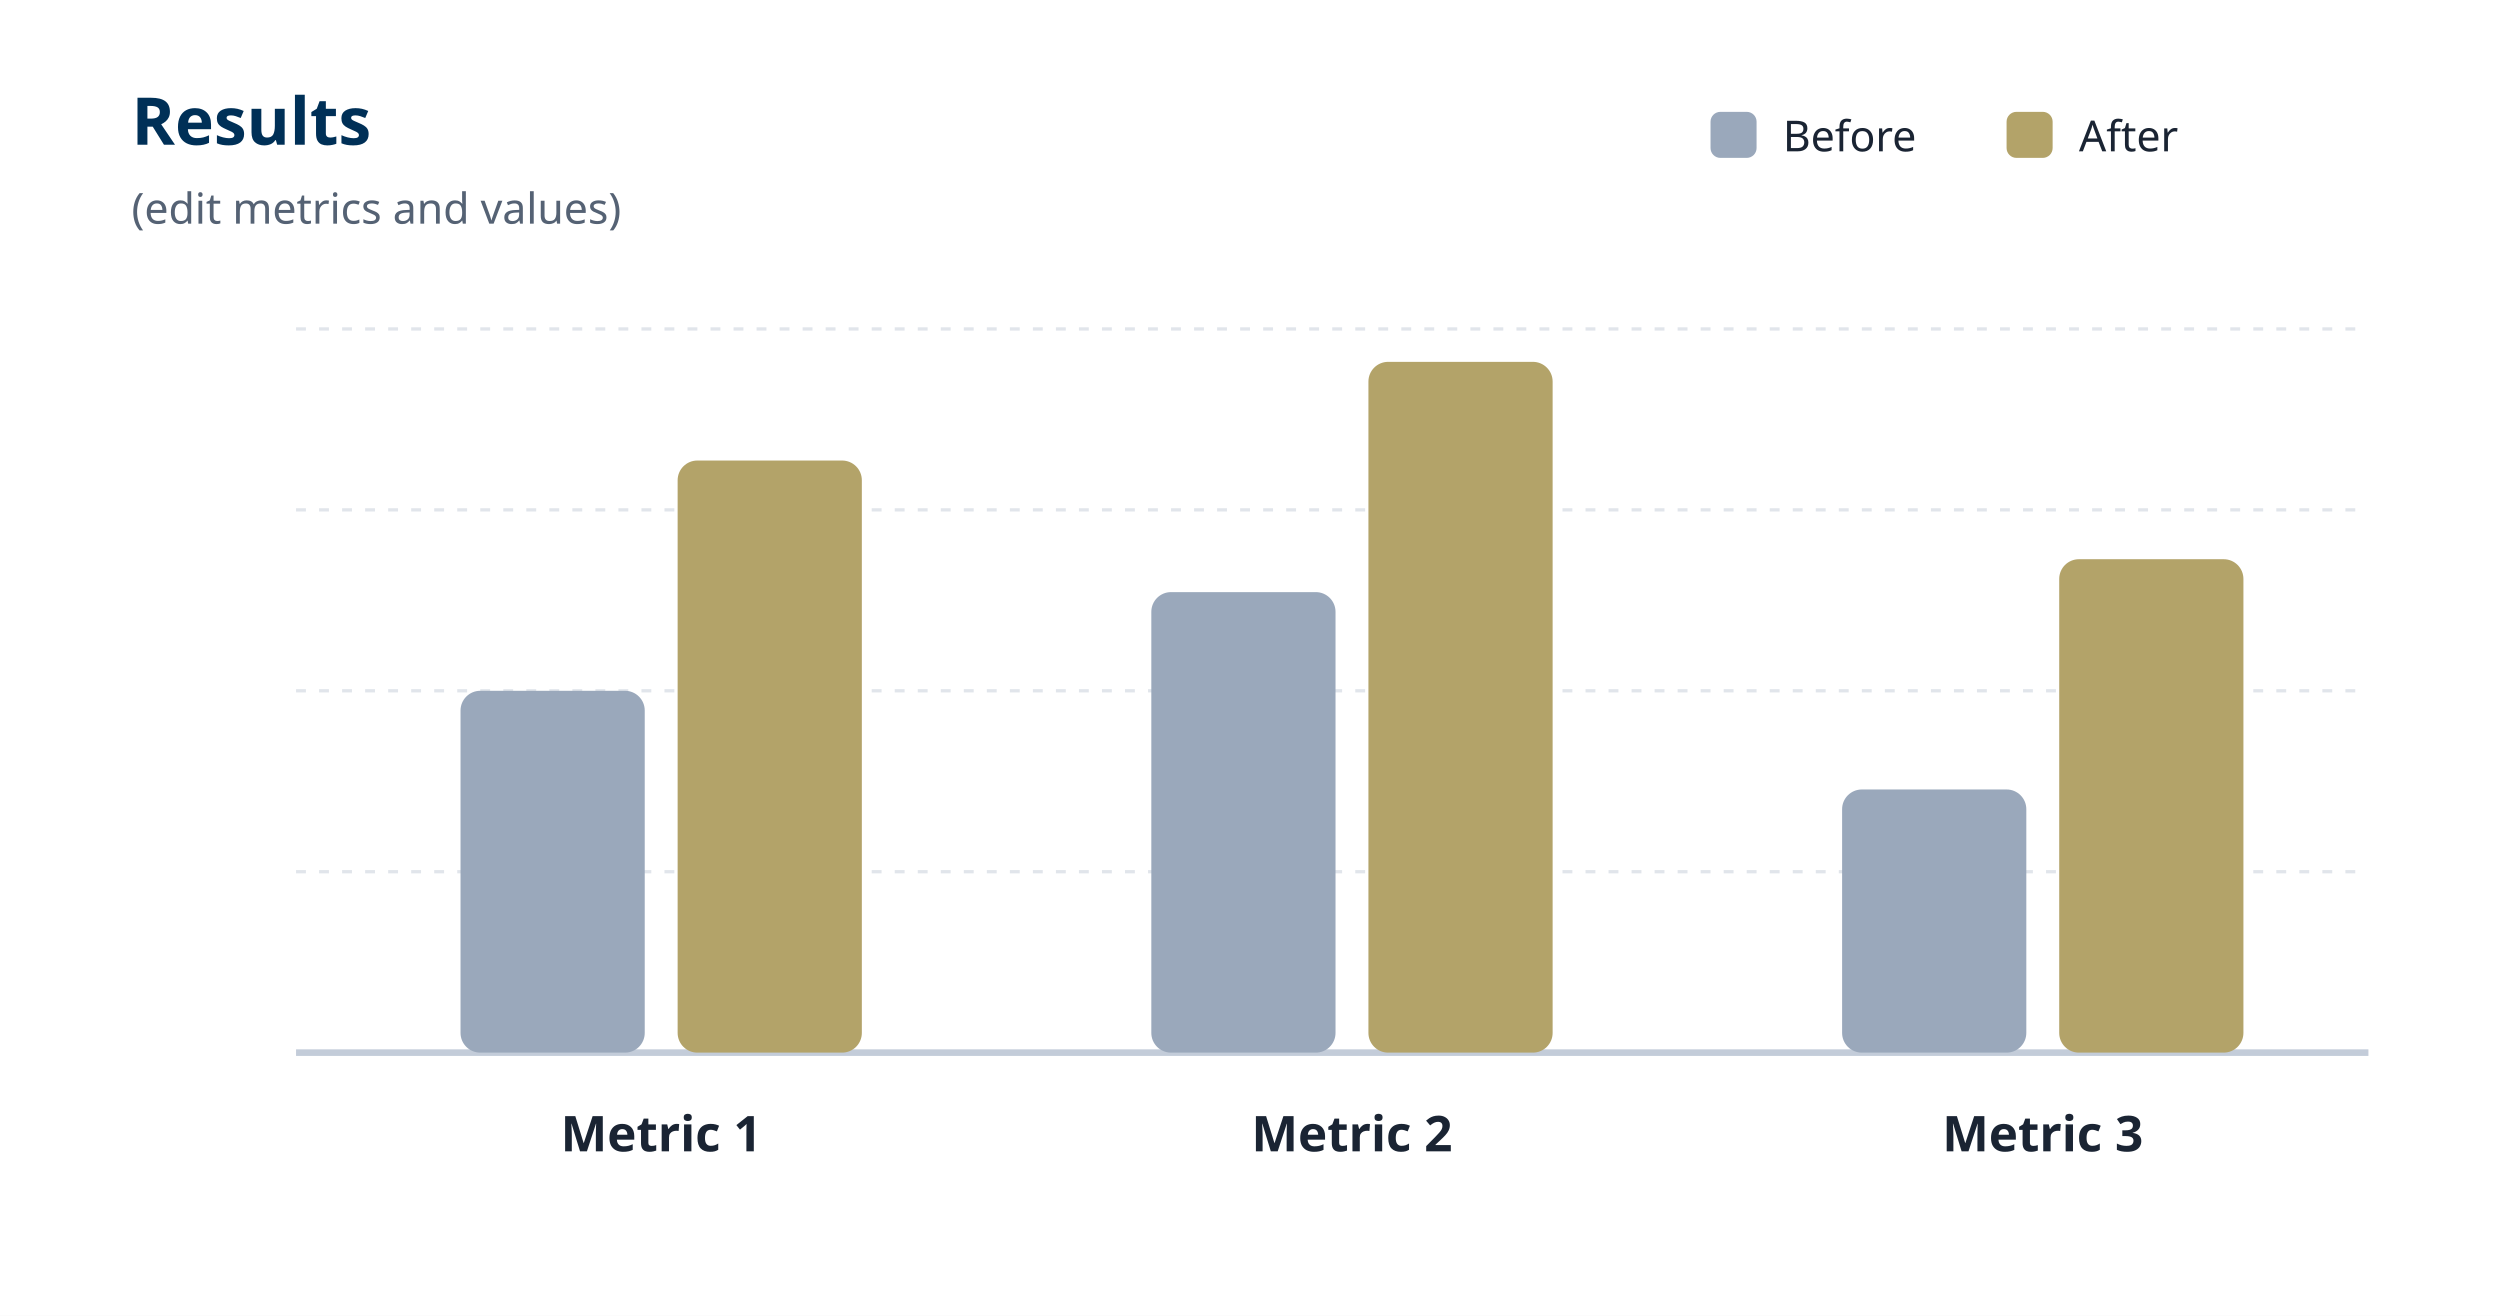
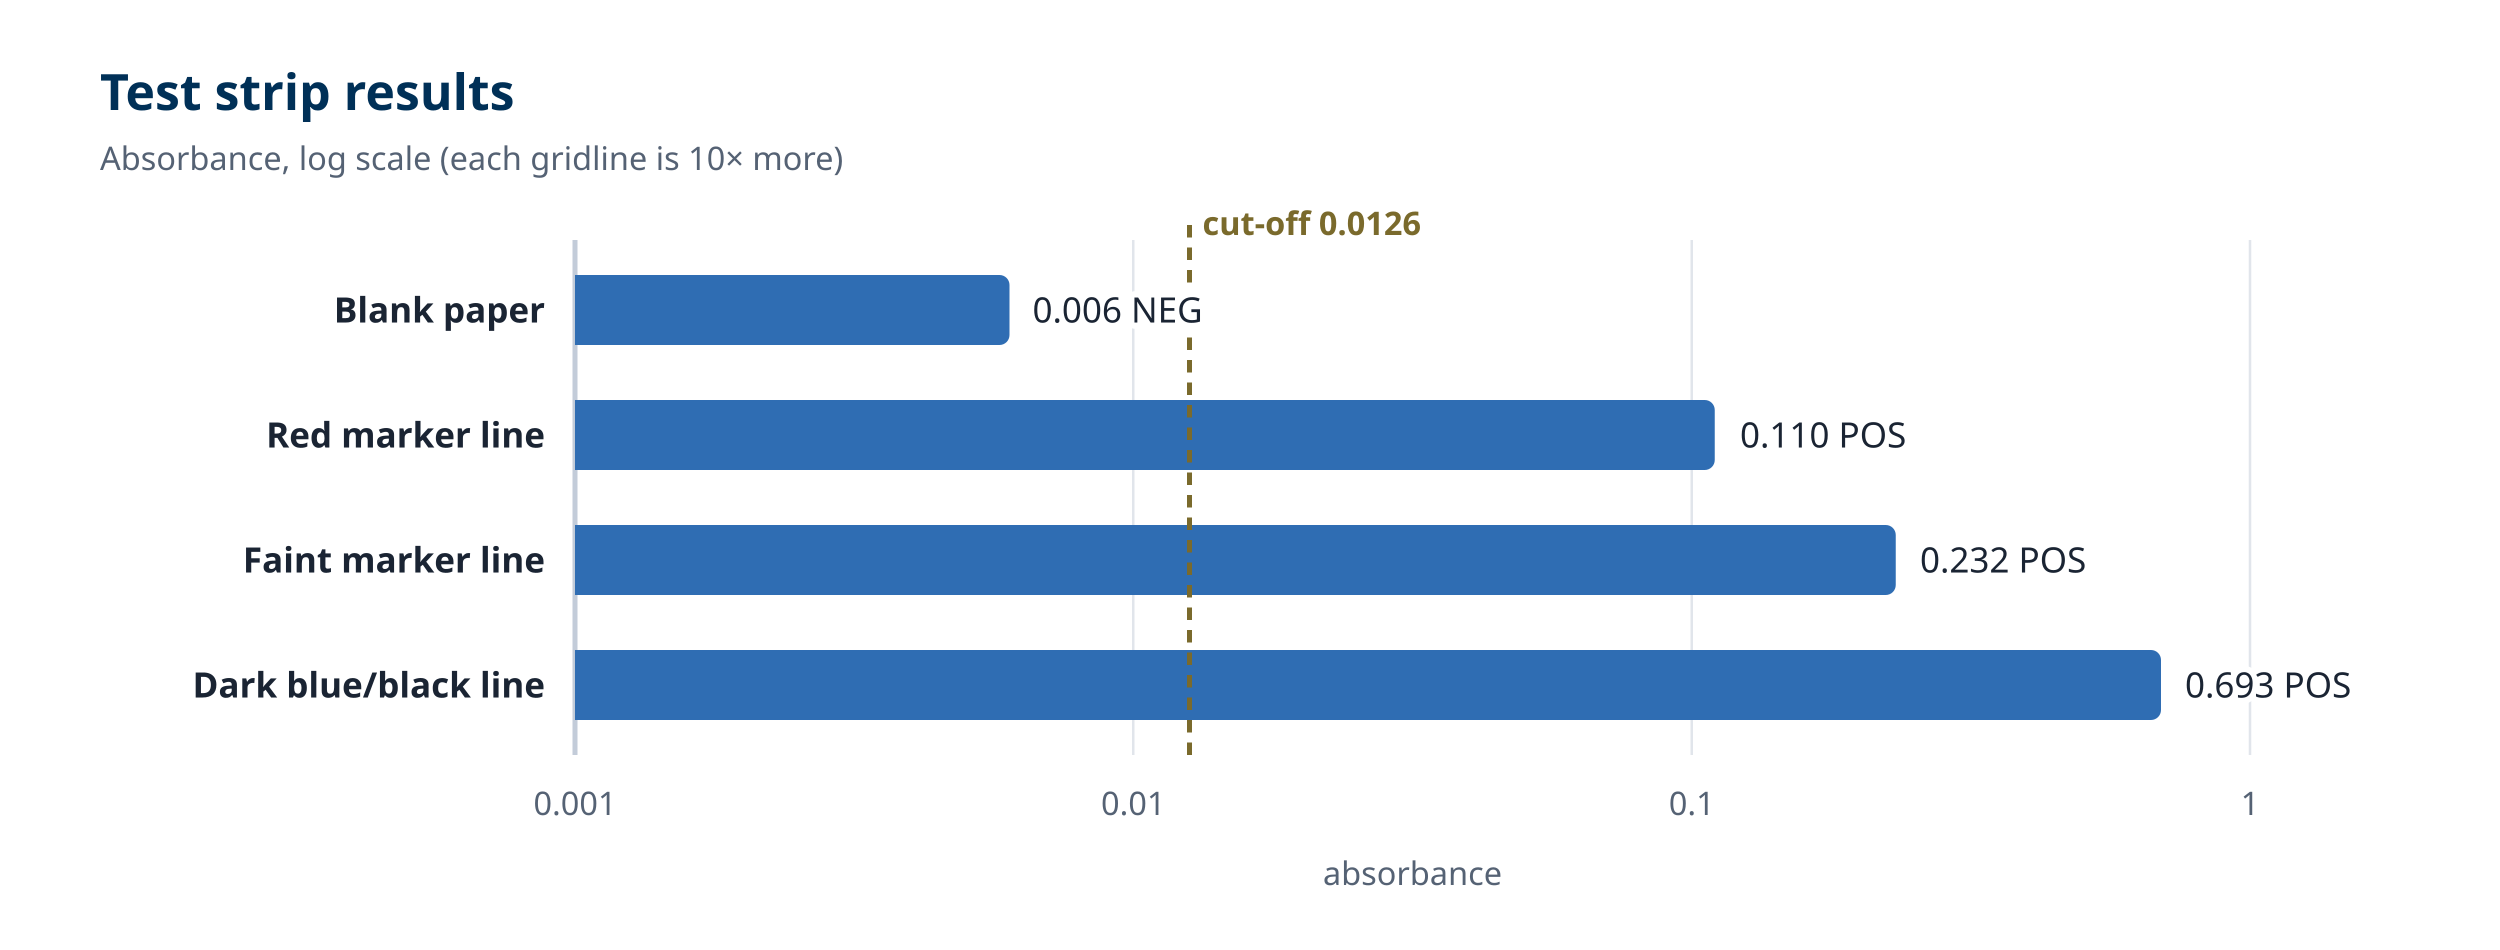
- <svg xmlns="http://www.w3.org/2000/svg" viewBox="0 0 760 400" role="img" aria-label="Results chart comparing three metrics before and after the project (placeholder values)">
+ <svg xmlns="http://www.w3.org/2000/svg" viewBox="0 0 1000 380" role="img" aria-labelledby="t d">
  <style>
    .bg { fill: #ffffff; }
    .title { fill: #003057; }
+     .ink { fill: #1a2433; }
    .muted { fill: #556274; }
+     .grid { stroke: #e1e5eb; }
    .axis { stroke: #c3ccd9; }
-     .grid { stroke: #e1e5eb; }
-     .label { fill: #1a2433; }
-     .before { fill: #9aa8bb; }
-     .after { fill: #b3a369; }
+     .bar { fill: #2f6db3; }
+     .cut { stroke: #7a6a2c; }
+     .cut-text { fill: #7a6a2c; }
+     .halo { paint-order: stroke; stroke: #ffffff; stroke-width: 5px; stroke-linejoin: round; }
    @media (prefers-color-scheme: dark) {
      .bg { fill: #121c2c; }
      .title { fill: #f2f5f9; }
+       .ink { fill: #dfe6ef; }
      .muted { fill: #9aa8bb; }
+       .grid { stroke: #243349; }
      .axis { stroke: #3a4c66; }
-       .grid { stroke: #243349; }
-       .label { fill: #dfe6ef; }
-       .before { fill: #4a5d7a; }
-       .after { fill: #c9b97d; }
+       .bar { fill: #5a8fd6; }
+       .cut { stroke: #d6c58a; }
+       .cut-text { fill: #d6c58a; }
+       .halo { stroke: #121c2c; }
    }
    text { font-family: "Segoe UI", system-ui, -apple-system, sans-serif; }
  </style>
-   <rect class="bg" width="760" height="400" />
-   <text class="title" x="40" y="44" font-size="20" font-weight="700">Results</text>
-   <text class="muted" x="40" y="68" font-size="13">(edit metrics and values)</text>
-   <rect class="before" x="520" y="34" width="14" height="14" rx="3" />
-   <text class="label" x="542" y="46" font-size="13">Before</text>
-   <rect class="after" x="610" y="34" width="14" height="14" rx="3" />
-   <text class="label" x="632" y="46" font-size="13">After</text>
-   <g class="grid" stroke-width="1" stroke-dasharray="3 4">
-     <path d="M90 100h630M90 155h630M90 210h630M90 265h630" />
+   <rect class="bg" width="1000" height="380" />
+   <text class="title" x="40" y="44" font-size="20" font-weight="700">Test strip results</text>
+   <text class="muted" x="40" y="68" font-size="13">Absorbance, log scale (each gridline is 10× more)</text>
+   <g class="grid" stroke-width="1">
+     <path d="M453.3 96V302M676.7 96V302M900 96V302" />
  </g>
-   <path class="axis" d="M90 320h630" stroke-width="2" />
-   <rect class="before" x="140" y="210" width="56" height="110" rx="6" />
-   <rect class="after" x="206" y="140" width="56" height="180" rx="6" />
-   <rect class="before" x="350" y="180" width="56" height="140" rx="6" />
-   <rect class="after" x="416" y="110" width="56" height="210" rx="6" />
-   <rect class="before" x="560" y="240" width="56" height="80" rx="6" />
-   <rect class="after" x="626" y="170" width="56" height="150" rx="6" />
-   <g class="label" font-size="15" font-weight="600" text-anchor="middle">
-     <text x="201" y="350">Metric 1</text>
-     <text x="411" y="350">Metric 2</text>
-     <text x="621" y="350">Metric 3</text>
+   <path class="axis" d="M230 96V302" stroke-width="2" />
+   <g class="bar">
+     <path d="M230 110H399.8a4 4 0 0 1 4 4v20a4 4 0 0 1-4 4H230z" />
+     <path d="M230 160H681.9a4 4 0 0 1 4 4v20a4 4 0 0 1-4 4H230z" />
+     <path d="M230 210H754.3a4 4 0 0 1 4 4v20a4 4 0 0 1-4 4H230z" />
+     <path d="M230 260H860.4a4 4 0 0 1 4 4v20a4 4 0 0 1-4 4H230z" />
  </g>
+   <path class="cut" d="M475.8 90V306" stroke-width="2" stroke-dasharray="5 4" />
+   <text class="cut-text" x="481" y="94" font-size="13" font-weight="700">cut-off 0.0126</text>
+   <g class="ink" font-size="14" font-weight="600" text-anchor="end">
+     <text x="218" y="129">Blank paper</text>
+     <text x="218" y="179">Red marker line</text>
+     <text x="218" y="229">Faint marker line</text>
+     <text x="218" y="279">Dark blue/black line</text>
+   </g>
+   <g class="ink halo" font-size="14">
+     <text x="413" y="129">0.006 NEG</text>
+     <text x="696" y="179">0.110 POS</text>
+     <text x="768" y="229">0.232 POS</text>
+     <text x="874" y="279">0.693 POS</text>
+   </g>
+   <g class="muted" font-size="13" text-anchor="middle">
+     <text x="230" y="326">0.001</text>
+     <text x="453.3" y="326">0.01</text>
+     <text x="676.7" y="326">0.1</text>
+     <text x="900" y="326">1</text>
+   </g>
+   <text class="muted" x="565" y="354" font-size="13" text-anchor="middle">absorbance</text>
</svg>
